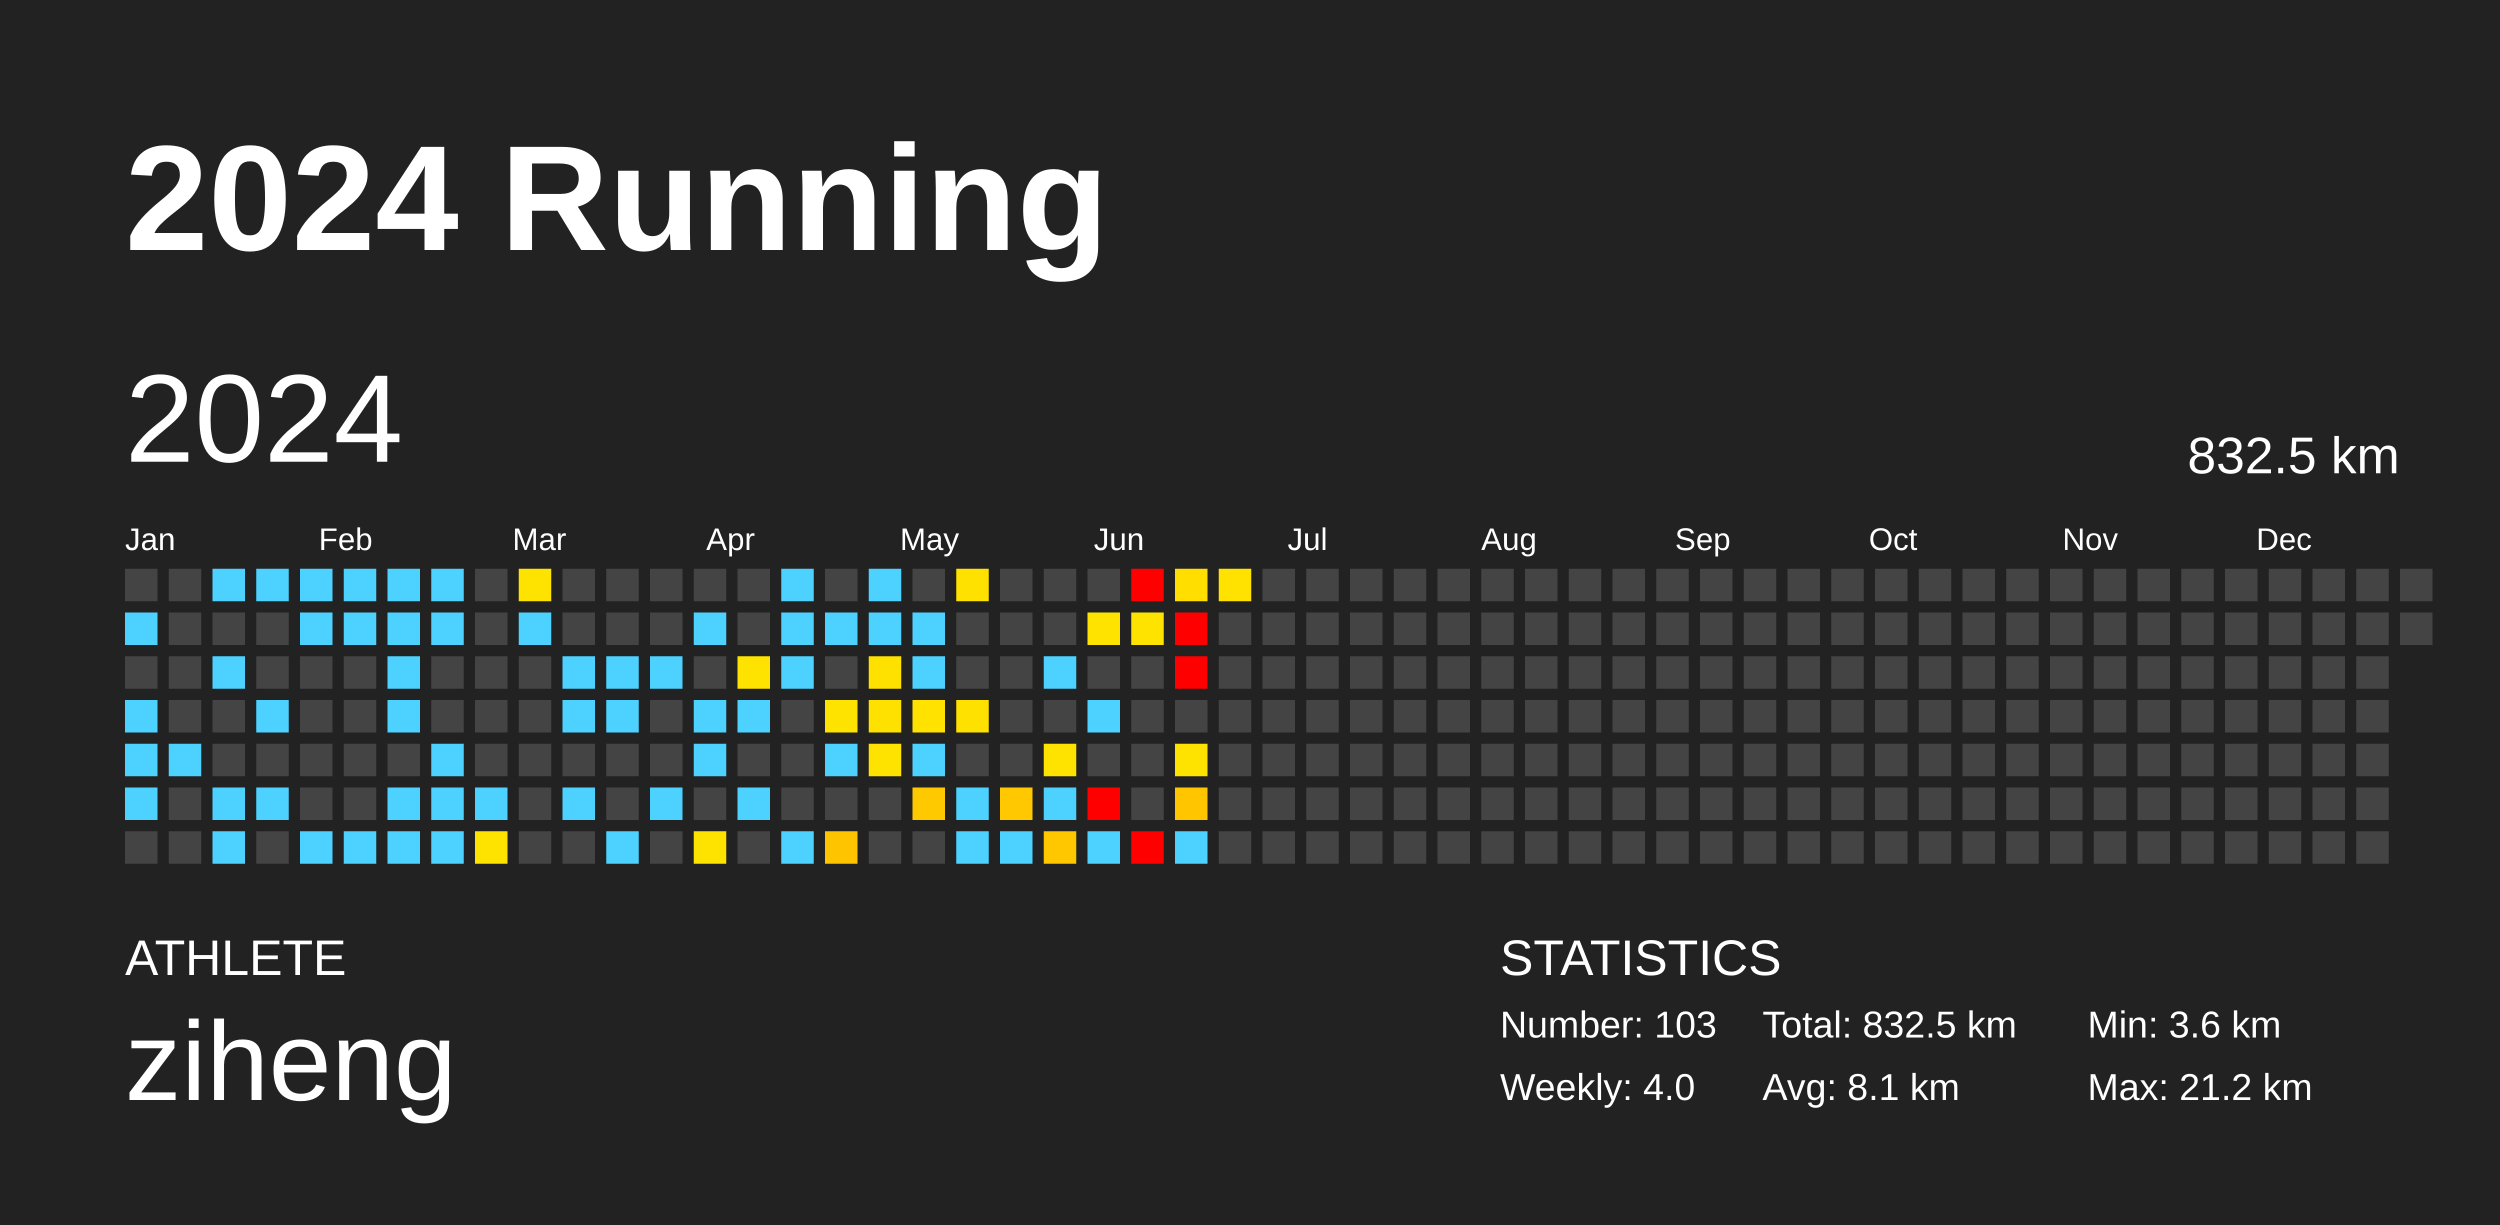
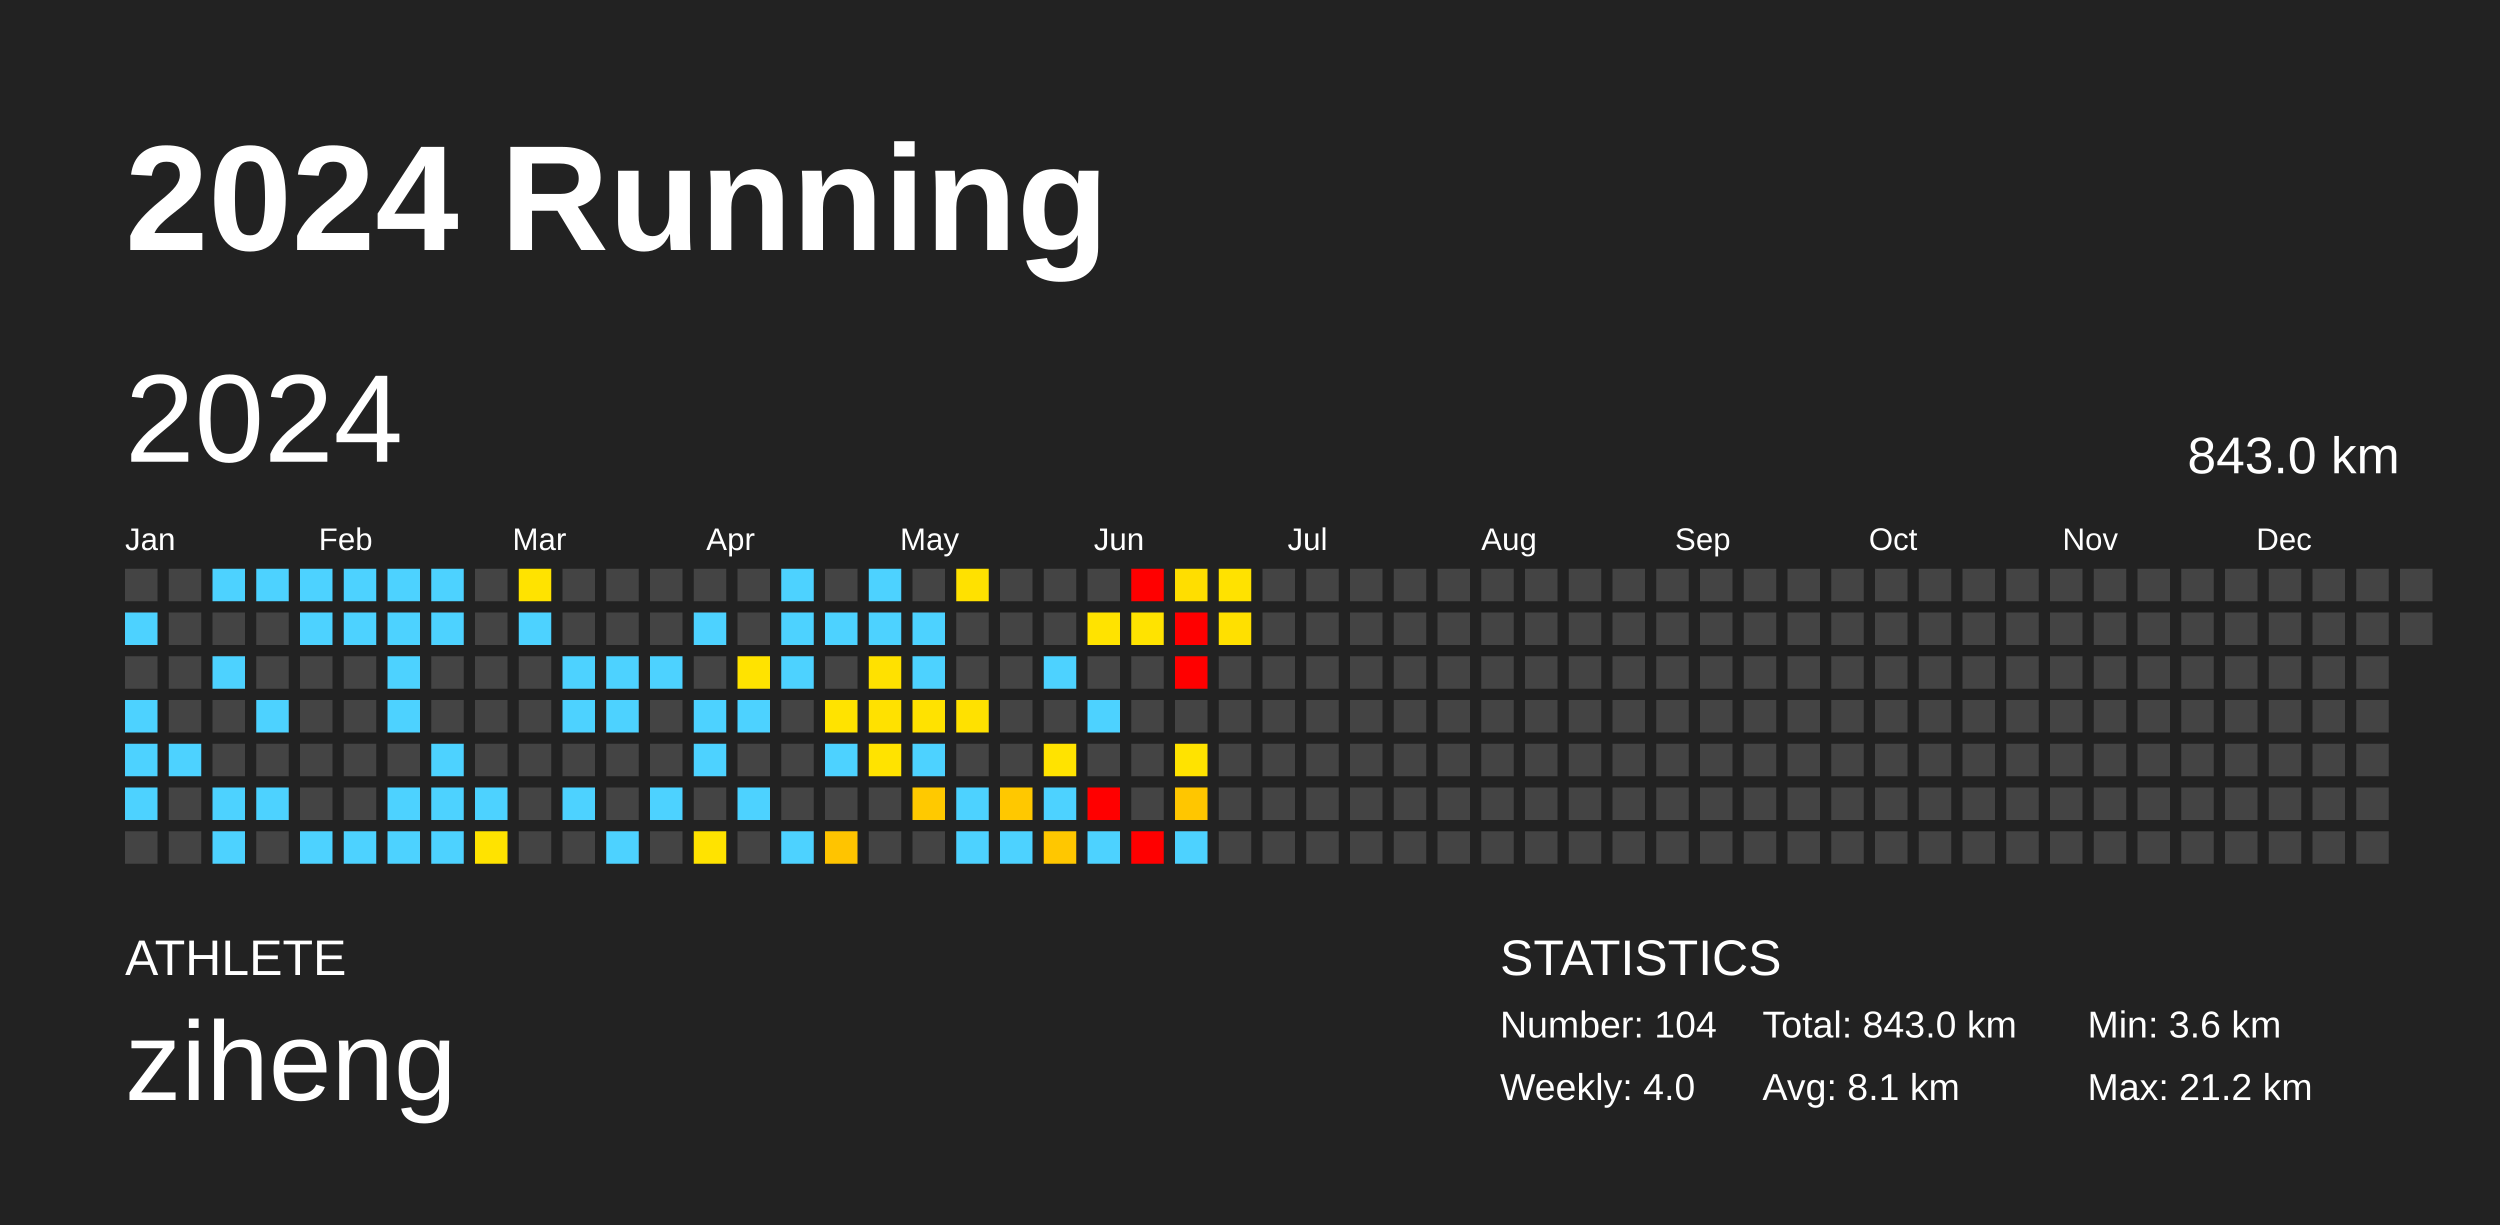
<svg xmlns="http://www.w3.org/2000/svg" baseProfile="full" height="98mm" version="1.1" viewBox="0,0,200,98" width="200mm">
  <defs />
  <rect fill="#222222" height="98" width="200" x="0" y="0" />
  <text fill="#FFFFFF" style="font-size:12px; font-family:Arial; font-weight:bold;" x="10" y="20">2024 Running</text>
  <text fill="#FFFFFF" style="font-size:4px; font-family:Arial" x="10" y="78">ATHLETE</text>
  <text fill="#FFFFFF" style="font-size:9px; font-family:Arial" x="10" y="88">ziheng</text>
  <text fill="#FFFFFF" style="font-size:4px; font-family:Arial" x="120" y="78">STATISTICS</text>
-   <text fill="#FFFFFF" style="font-size:3px; font-family:Arial" x="120" y="83">Number: 103</text>
+   <text fill="#FFFFFF" style="font-size:3px; font-family:Arial" x="120" y="83">Number: 104</text>
  <text fill="#FFFFFF" style="font-size:3px; font-family:Arial" x="120" y="88">Weekly: 4.0</text>
-   <text fill="#FFFFFF" style="font-size:3px; font-family:Arial" x="141" y="83">Total: 832.5 km</text>
+   <text fill="#FFFFFF" style="font-size:3px; font-family:Arial" x="141" y="83">Total: 843.0 km</text>
  <text fill="#FFFFFF" style="font-size:3px; font-family:Arial" x="141" y="88">Avg: 8.1 km</text>
  <text fill="#FFFFFF" style="font-size:3px; font-family:Arial" x="167" y="83">Min: 3.6 km</text>
  <text fill="#FFFFFF" style="font-size:3px; font-family:Arial" x="167" y="88">Max: 21.2 km</text>
  <text dominant-baseline="hanging" fill="#FFFFFF" style="font-size:10.0px; font-family:Arial;" x="10" y="30">2024</text>
-   <text dominant-baseline="hanging" fill="#FFFFFF" style="font-size:4.125px; font-family:Arial;" x="175" y="35">832.5 km</text>
+   <text dominant-baseline="hanging" fill="#FFFFFF" style="font-size:4.125px; font-family:Arial;" x="175" y="35">843.0 km</text>
  <text fill="#FFFFFF" style="font-size:2.5px; font-family:Arial" x="10.0" y="44">Jan</text>
  <text fill="#FFFFFF" style="font-size:2.5px; font-family:Arial" x="25.5" y="44">Feb</text>
  <text fill="#FFFFFF" style="font-size:2.5px; font-family:Arial" x="41.0" y="44">Mar</text>
  <text fill="#FFFFFF" style="font-size:2.5px; font-family:Arial" x="56.5" y="44">Apr</text>
  <text fill="#FFFFFF" style="font-size:2.5px; font-family:Arial" x="72.0" y="44">May</text>
  <text fill="#FFFFFF" style="font-size:2.5px; font-family:Arial" x="87.5" y="44">Jun</text>
  <text fill="#FFFFFF" style="font-size:2.5px; font-family:Arial" x="103.0" y="44">Jul</text>
  <text fill="#FFFFFF" style="font-size:2.5px; font-family:Arial" x="118.5" y="44">Aug</text>
  <text fill="#FFFFFF" style="font-size:2.5px; font-family:Arial" x="134.0" y="44">Sep</text>
  <text fill="#FFFFFF" style="font-size:2.5px; font-family:Arial" x="149.5" y="44">Oct</text>
  <text fill="#FFFFFF" style="font-size:2.5px; font-family:Arial" x="165.0" y="44">Nov</text>
  <text fill="#FFFFFF" style="font-size:2.5px; font-family:Arial" x="180.5" y="44">Dec</text>
  <rect fill="#444444" height="2.6" width="2.6" x="10.0" y="45.5" />
  <rect fill="#4dd2ff" height="2.6" width="2.6" x="10.0" y="49.0" />
  <rect fill="#444444" height="2.6" width="2.6" x="10.0" y="52.5" />
  <rect fill="#4dd2ff" height="2.6" width="2.6" x="10.0" y="56.0" />
  <rect fill="#4dd2ff" height="2.6" width="2.6" x="10.0" y="59.5" />
  <rect fill="#4dd2ff" height="2.6" width="2.6" x="10.0" y="63.0" />
  <rect fill="#444444" height="2.6" width="2.6" x="10.0" y="66.5" />
  <rect fill="#444444" height="2.6" width="2.6" x="13.5" y="45.5" />
  <rect fill="#444444" height="2.6" width="2.6" x="13.5" y="49.0" />
  <rect fill="#444444" height="2.6" width="2.6" x="13.5" y="52.5" />
  <rect fill="#444444" height="2.6" width="2.6" x="13.5" y="56.0" />
  <rect fill="#4dd2ff" height="2.6" width="2.6" x="13.5" y="59.5" />
  <rect fill="#444444" height="2.6" width="2.6" x="13.5" y="63.0" />
  <rect fill="#444444" height="2.6" width="2.6" x="13.5" y="66.5" />
  <rect fill="#4dd2ff" height="2.6" width="2.6" x="17.0" y="45.5" />
  <rect fill="#444444" height="2.6" width="2.6" x="17.0" y="49.0" />
  <rect fill="#4dd2ff" height="2.6" width="2.6" x="17.0" y="52.5" />
  <rect fill="#444444" height="2.6" width="2.6" x="17.0" y="56.0" />
  <rect fill="#444444" height="2.6" width="2.6" x="17.0" y="59.5" />
  <rect fill="#4dd2ff" height="2.6" width="2.6" x="17.0" y="63.0" />
  <rect fill="#4dd2ff" height="2.6" width="2.6" x="17.0" y="66.5" />
  <rect fill="#4dd2ff" height="2.6" width="2.6" x="20.5" y="45.5" />
  <rect fill="#444444" height="2.6" width="2.6" x="20.5" y="49.0" />
  <rect fill="#444444" height="2.6" width="2.6" x="20.5" y="52.5" />
  <rect fill="#4dd2ff" height="2.6" width="2.6" x="20.5" y="56.0" />
  <rect fill="#444444" height="2.6" width="2.6" x="20.5" y="59.5" />
  <rect fill="#4dd2ff" height="2.6" width="2.6" x="20.5" y="63.0" />
  <rect fill="#444444" height="2.6" width="2.6" x="20.5" y="66.5" />
  <rect fill="#4dd2ff" height="2.6" width="2.6" x="24.0" y="45.5" />
  <rect fill="#4dd2ff" height="2.6" width="2.6" x="24.0" y="49.0" />
  <rect fill="#444444" height="2.6" width="2.6" x="24.0" y="52.5" />
  <rect fill="#444444" height="2.6" width="2.6" x="24.0" y="56.0" />
  <rect fill="#444444" height="2.6" width="2.6" x="24.0" y="59.5" />
  <rect fill="#444444" height="2.6" width="2.6" x="24.0" y="63.0" />
  <rect fill="#4dd2ff" height="2.6" width="2.6" x="24.0" y="66.5" />
  <rect fill="#4dd2ff" height="2.6" width="2.6" x="27.5" y="45.5" />
  <rect fill="#4dd2ff" height="2.6" width="2.6" x="27.5" y="49.0" />
  <rect fill="#444444" height="2.6" width="2.6" x="27.5" y="52.5" />
  <rect fill="#444444" height="2.6" width="2.6" x="27.5" y="56.0" />
  <rect fill="#444444" height="2.6" width="2.6" x="27.5" y="59.5" />
  <rect fill="#444444" height="2.6" width="2.6" x="27.5" y="63.0" />
  <rect fill="#4dd2ff" height="2.6" width="2.6" x="27.5" y="66.5" />
  <rect fill="#4dd2ff" height="2.6" width="2.6" x="31.0" y="45.5" />
  <rect fill="#4dd2ff" height="2.6" width="2.6" x="31.0" y="49.0" />
  <rect fill="#4dd2ff" height="2.6" width="2.6" x="31.0" y="52.5" />
  <rect fill="#4dd2ff" height="2.6" width="2.6" x="31.0" y="56.0" />
  <rect fill="#444444" height="2.6" width="2.6" x="31.0" y="59.5" />
  <rect fill="#4dd2ff" height="2.6" width="2.6" x="31.0" y="63.0" />
  <rect fill="#4dd2ff" height="2.6" width="2.6" x="31.0" y="66.5" />
  <rect fill="#4dd2ff" height="2.6" width="2.6" x="34.5" y="45.5" />
  <rect fill="#4dd2ff" height="2.6" width="2.6" x="34.5" y="49.0" />
  <rect fill="#444444" height="2.6" width="2.6" x="34.5" y="52.5" />
  <rect fill="#444444" height="2.6" width="2.6" x="34.5" y="56.0" />
  <rect fill="#4dd2ff" height="2.6" width="2.6" x="34.5" y="59.5" />
  <rect fill="#4dd2ff" height="2.6" width="2.6" x="34.5" y="63.0" />
  <rect fill="#4dd2ff" height="2.6" width="2.6" x="34.5" y="66.5" />
  <rect fill="#444444" height="2.6" width="2.6" x="38.0" y="45.5" />
  <rect fill="#444444" height="2.6" width="2.6" x="38.0" y="49.0" />
  <rect fill="#444444" height="2.6" width="2.6" x="38.0" y="52.5" />
  <rect fill="#444444" height="2.6" width="2.6" x="38.0" y="56.0" />
  <rect fill="#444444" height="2.6" width="2.6" x="38.0" y="59.5" />
  <rect fill="#4dd2ff" height="2.6" width="2.6" x="38.0" y="63.0" />
  <rect fill="#ffe300" height="2.6" width="2.6" x="38.0" y="66.5" />
  <rect fill="#ffe300" height="2.6" width="2.6" x="41.5" y="45.5" />
  <rect fill="#4dd2ff" height="2.6" width="2.6" x="41.5" y="49.0" />
  <rect fill="#444444" height="2.6" width="2.6" x="41.5" y="52.5" />
  <rect fill="#444444" height="2.6" width="2.6" x="41.5" y="56.0" />
  <rect fill="#444444" height="2.6" width="2.6" x="41.5" y="59.5" />
  <rect fill="#444444" height="2.6" width="2.6" x="41.5" y="63.0" />
  <rect fill="#444444" height="2.6" width="2.6" x="41.5" y="66.5" />
  <rect fill="#444444" height="2.6" width="2.6" x="45.0" y="45.5" />
  <rect fill="#444444" height="2.6" width="2.6" x="45.0" y="49.0" />
  <rect fill="#4dd2ff" height="2.6" width="2.6" x="45.0" y="52.5" />
  <rect fill="#4dd2ff" height="2.6" width="2.6" x="45.0" y="56.0" />
  <rect fill="#444444" height="2.6" width="2.6" x="45.0" y="59.5" />
  <rect fill="#4dd2ff" height="2.6" width="2.6" x="45.0" y="63.0" />
  <rect fill="#444444" height="2.6" width="2.6" x="45.0" y="66.5" />
  <rect fill="#444444" height="2.6" width="2.6" x="48.5" y="45.5" />
  <rect fill="#444444" height="2.6" width="2.6" x="48.5" y="49.0" />
  <rect fill="#4dd2ff" height="2.6" width="2.6" x="48.5" y="52.5" />
  <rect fill="#4dd2ff" height="2.6" width="2.6" x="48.5" y="56.0" />
  <rect fill="#444444" height="2.6" width="2.6" x="48.5" y="59.5" />
  <rect fill="#444444" height="2.6" width="2.6" x="48.5" y="63.0" />
  <rect fill="#4dd2ff" height="2.6" width="2.6" x="48.5" y="66.5" />
  <rect fill="#444444" height="2.6" width="2.6" x="52.0" y="45.5" />
  <rect fill="#444444" height="2.6" width="2.6" x="52.0" y="49.0" />
  <rect fill="#4dd2ff" height="2.6" width="2.6" x="52.0" y="52.5" />
  <rect fill="#444444" height="2.6" width="2.6" x="52.0" y="56.0" />
  <rect fill="#444444" height="2.6" width="2.6" x="52.0" y="59.5" />
  <rect fill="#4dd2ff" height="2.6" width="2.6" x="52.0" y="63.0" />
  <rect fill="#444444" height="2.6" width="2.6" x="52.0" y="66.5" />
  <rect fill="#444444" height="2.6" width="2.6" x="55.5" y="45.5" />
  <rect fill="#4dd2ff" height="2.6" width="2.6" x="55.5" y="49.0" />
  <rect fill="#444444" height="2.6" width="2.6" x="55.5" y="52.5" />
  <rect fill="#4dd2ff" height="2.6" width="2.6" x="55.5" y="56.0" />
  <rect fill="#4dd2ff" height="2.6" width="2.6" x="55.5" y="59.5" />
  <rect fill="#444444" height="2.6" width="2.6" x="55.5" y="63.0" />
  <rect fill="#ffe300" height="2.6" width="2.6" x="55.5" y="66.5" />
  <rect fill="#444444" height="2.6" width="2.6" x="59.0" y="45.5" />
  <rect fill="#444444" height="2.6" width="2.6" x="59.0" y="49.0" />
  <rect fill="#ffe300" height="2.6" width="2.6" x="59.0" y="52.5" />
  <rect fill="#4dd2ff" height="2.6" width="2.6" x="59.0" y="56.0" />
  <rect fill="#444444" height="2.6" width="2.6" x="59.0" y="59.5" />
  <rect fill="#4dd2ff" height="2.6" width="2.6" x="59.0" y="63.0" />
  <rect fill="#444444" height="2.6" width="2.6" x="59.0" y="66.5" />
  <rect fill="#4dd2ff" height="2.6" width="2.6" x="62.5" y="45.5" />
  <rect fill="#4dd2ff" height="2.6" width="2.6" x="62.5" y="49.0" />
  <rect fill="#4dd2ff" height="2.6" width="2.6" x="62.5" y="52.5" />
  <rect fill="#444444" height="2.6" width="2.6" x="62.5" y="56.0" />
  <rect fill="#444444" height="2.6" width="2.6" x="62.5" y="59.5" />
  <rect fill="#444444" height="2.6" width="2.6" x="62.5" y="63.0" />
  <rect fill="#4dd2ff" height="2.6" width="2.6" x="62.5" y="66.5" />
  <rect fill="#444444" height="2.6" width="2.6" x="66.0" y="45.5" />
  <rect fill="#4dd2ff" height="2.6" width="2.6" x="66.0" y="49.0" />
  <rect fill="#444444" height="2.6" width="2.6" x="66.0" y="52.5" />
  <rect fill="#ffe300" height="2.6" width="2.6" x="66.0" y="56.0" />
  <rect fill="#4dd2ff" height="2.6" width="2.6" x="66.0" y="59.5" />
  <rect fill="#444444" height="2.6" width="2.6" x="66.0" y="63.0" />
  <rect fill="#ffc400" height="2.6" width="2.6" x="66.0" y="66.5" />
  <rect fill="#4dd2ff" height="2.6" width="2.6" x="69.5" y="45.5" />
  <rect fill="#4dd2ff" height="2.6" width="2.6" x="69.5" y="49.0" />
  <rect fill="#ffe100" height="2.6" width="2.6" x="69.5" y="52.5" />
  <rect fill="#ffe100" height="2.6" width="2.6" x="69.5" y="56.0" />
  <rect fill="#ffe300" height="2.6" width="2.6" x="69.5" y="59.5" />
  <rect fill="#444444" height="2.6" width="2.6" x="69.5" y="63.0" />
  <rect fill="#444444" height="2.6" width="2.6" x="69.5" y="66.5" />
  <rect fill="#444444" height="2.6" width="2.6" x="73.0" y="45.5" />
  <rect fill="#4dd2ff" height="2.6" width="2.6" x="73.0" y="49.0" />
  <rect fill="#4dd2ff" height="2.6" width="2.6" x="73.0" y="52.5" />
  <rect fill="#ffe200" height="2.6" width="2.6" x="73.0" y="56.0" />
  <rect fill="#4dd2ff" height="2.6" width="2.6" x="73.0" y="59.5" />
  <rect fill="#ffc900" height="2.6" width="2.6" x="73.0" y="63.0" />
  <rect fill="#444444" height="2.6" width="2.6" x="73.0" y="66.5" />
  <rect fill="#ffe100" height="2.6" width="2.6" x="76.5" y="45.5" />
  <rect fill="#444444" height="2.6" width="2.6" x="76.5" y="49.0" />
  <rect fill="#444444" height="2.6" width="2.6" x="76.5" y="52.5" />
  <rect fill="#ffe100" height="2.6" width="2.6" x="76.5" y="56.0" />
  <rect fill="#444444" height="2.6" width="2.6" x="76.5" y="59.5" />
  <rect fill="#4dd2ff" height="2.6" width="2.6" x="76.5" y="63.0" />
  <rect fill="#4dd2ff" height="2.6" width="2.6" x="76.5" y="66.5" />
  <rect fill="#444444" height="2.6" width="2.6" x="80.0" y="45.5" />
  <rect fill="#444444" height="2.6" width="2.6" x="80.0" y="49.0" />
  <rect fill="#444444" height="2.6" width="2.6" x="80.0" y="52.5" />
  <rect fill="#444444" height="2.6" width="2.6" x="80.0" y="56.0" />
  <rect fill="#444444" height="2.6" width="2.6" x="80.0" y="59.5" />
  <rect fill="#ffc800" height="2.6" width="2.6" x="80.0" y="63.0" />
  <rect fill="#4dd2ff" height="2.6" width="2.6" x="80.0" y="66.5" />
  <rect fill="#444444" height="2.6" width="2.6" x="83.5" y="45.5" />
  <rect fill="#444444" height="2.6" width="2.6" x="83.5" y="49.0" />
  <rect fill="#4dd2ff" height="2.6" width="2.6" x="83.5" y="52.5" />
  <rect fill="#444444" height="2.6" width="2.6" x="83.5" y="56.0" />
  <rect fill="#ffe300" height="2.6" width="2.6" x="83.5" y="59.5" />
  <rect fill="#4dd2ff" height="2.6" width="2.6" x="83.5" y="63.0" />
  <rect fill="#ffc700" height="2.6" width="2.6" x="83.5" y="66.5" />
  <rect fill="#444444" height="2.6" width="2.6" x="87.0" y="45.5" />
  <rect fill="#ffe300" height="2.6" width="2.6" x="87.0" y="49.0" />
  <rect fill="#444444" height="2.6" width="2.6" x="87.0" y="52.5" />
  <rect fill="#4dd2ff" height="2.6" width="2.6" x="87.0" y="56.0" />
  <rect fill="#444444" height="2.6" width="2.6" x="87.0" y="59.5" />
  <rect fill="red" height="2.6" width="2.6" x="87.0" y="63.0" />
  <rect fill="#4dd2ff" height="2.6" width="2.6" x="87.0" y="66.5" />
  <rect fill="red" height="2.6" width="2.6" x="90.5" y="45.5" />
  <rect fill="#ffe300" height="2.6" width="2.6" x="90.5" y="49.0" />
  <rect fill="#444444" height="2.6" width="2.6" x="90.5" y="52.5" />
  <rect fill="#444444" height="2.6" width="2.6" x="90.5" y="56.0" />
  <rect fill="#444444" height="2.6" width="2.6" x="90.5" y="59.5" />
  <rect fill="#444444" height="2.6" width="2.6" x="90.5" y="63.0" />
  <rect fill="red" height="2.6" width="2.6" x="90.5" y="66.5" />
  <rect fill="#ffde00" height="2.6" width="2.6" x="94.0" y="45.5" />
  <rect fill="red" height="2.6" width="2.6" x="94.0" y="49.0" />
  <rect fill="red" height="2.6" width="2.6" x="94.0" y="52.5" />
  <rect fill="#444444" height="2.6" width="2.6" x="94.0" y="56.0" />
  <rect fill="#ffe300" height="2.6" width="2.6" x="94.0" y="59.5" />
  <rect fill="#ffc600" height="2.6" width="2.6" x="94.0" y="63.0" />
  <rect fill="#4dd2ff" height="2.6" width="2.6" x="94.0" y="66.5" />
  <rect fill="#ffe200" height="2.6" width="2.6" x="97.5" y="45.5" />
-   <rect fill="#444444" height="2.6" width="2.6" x="97.5" y="49.0" />
+   <rect fill="#ffe000" height="2.6" width="2.6" x="97.5" y="49.0" />
  <rect fill="#444444" height="2.6" width="2.6" x="97.5" y="52.5" />
  <rect fill="#444444" height="2.6" width="2.6" x="97.5" y="56.0" />
  <rect fill="#444444" height="2.6" width="2.6" x="97.5" y="59.5" />
  <rect fill="#444444" height="2.6" width="2.6" x="97.5" y="63.0" />
  <rect fill="#444444" height="2.6" width="2.6" x="97.5" y="66.5" />
  <rect fill="#444444" height="2.6" width="2.6" x="101.0" y="45.5" />
  <rect fill="#444444" height="2.6" width="2.6" x="101.0" y="49.0" />
  <rect fill="#444444" height="2.6" width="2.6" x="101.0" y="52.5" />
  <rect fill="#444444" height="2.6" width="2.6" x="101.0" y="56.0" />
  <rect fill="#444444" height="2.6" width="2.6" x="101.0" y="59.5" />
  <rect fill="#444444" height="2.6" width="2.6" x="101.0" y="63.0" />
  <rect fill="#444444" height="2.6" width="2.6" x="101.0" y="66.5" />
  <rect fill="#444444" height="2.6" width="2.6" x="104.5" y="45.5" />
  <rect fill="#444444" height="2.6" width="2.6" x="104.5" y="49.0" />
  <rect fill="#444444" height="2.6" width="2.6" x="104.5" y="52.5" />
  <rect fill="#444444" height="2.6" width="2.6" x="104.5" y="56.0" />
  <rect fill="#444444" height="2.6" width="2.6" x="104.5" y="59.5" />
  <rect fill="#444444" height="2.6" width="2.6" x="104.5" y="63.0" />
  <rect fill="#444444" height="2.6" width="2.6" x="104.5" y="66.5" />
  <rect fill="#444444" height="2.6" width="2.6" x="108.0" y="45.5" />
  <rect fill="#444444" height="2.6" width="2.6" x="108.0" y="49.0" />
  <rect fill="#444444" height="2.6" width="2.6" x="108.0" y="52.5" />
  <rect fill="#444444" height="2.6" width="2.6" x="108.0" y="56.0" />
  <rect fill="#444444" height="2.6" width="2.6" x="108.0" y="59.5" />
  <rect fill="#444444" height="2.6" width="2.6" x="108.0" y="63.0" />
  <rect fill="#444444" height="2.6" width="2.6" x="108.0" y="66.5" />
  <rect fill="#444444" height="2.6" width="2.6" x="111.5" y="45.5" />
  <rect fill="#444444" height="2.6" width="2.6" x="111.5" y="49.0" />
  <rect fill="#444444" height="2.6" width="2.6" x="111.5" y="52.5" />
  <rect fill="#444444" height="2.6" width="2.6" x="111.5" y="56.0" />
  <rect fill="#444444" height="2.6" width="2.6" x="111.5" y="59.5" />
  <rect fill="#444444" height="2.6" width="2.6" x="111.5" y="63.0" />
  <rect fill="#444444" height="2.6" width="2.6" x="111.5" y="66.5" />
  <rect fill="#444444" height="2.6" width="2.6" x="115.0" y="45.5" />
  <rect fill="#444444" height="2.6" width="2.6" x="115.0" y="49.0" />
  <rect fill="#444444" height="2.6" width="2.6" x="115.0" y="52.5" />
  <rect fill="#444444" height="2.6" width="2.6" x="115.0" y="56.0" />
  <rect fill="#444444" height="2.6" width="2.6" x="115.0" y="59.5" />
  <rect fill="#444444" height="2.6" width="2.6" x="115.0" y="63.0" />
  <rect fill="#444444" height="2.6" width="2.6" x="115.0" y="66.5" />
  <rect fill="#444444" height="2.6" width="2.6" x="118.5" y="45.5" />
  <rect fill="#444444" height="2.6" width="2.6" x="118.5" y="49.0" />
  <rect fill="#444444" height="2.6" width="2.6" x="118.5" y="52.5" />
  <rect fill="#444444" height="2.6" width="2.6" x="118.5" y="56.0" />
  <rect fill="#444444" height="2.6" width="2.6" x="118.5" y="59.5" />
  <rect fill="#444444" height="2.6" width="2.6" x="118.5" y="63.0" />
  <rect fill="#444444" height="2.6" width="2.6" x="118.5" y="66.5" />
  <rect fill="#444444" height="2.6" width="2.6" x="122.0" y="45.5" />
  <rect fill="#444444" height="2.6" width="2.6" x="122.0" y="49.0" />
  <rect fill="#444444" height="2.6" width="2.6" x="122.0" y="52.5" />
  <rect fill="#444444" height="2.6" width="2.6" x="122.0" y="56.0" />
  <rect fill="#444444" height="2.6" width="2.6" x="122.0" y="59.5" />
  <rect fill="#444444" height="2.6" width="2.6" x="122.0" y="63.0" />
  <rect fill="#444444" height="2.6" width="2.6" x="122.0" y="66.5" />
  <rect fill="#444444" height="2.6" width="2.6" x="125.5" y="45.5" />
  <rect fill="#444444" height="2.6" width="2.6" x="125.5" y="49.0" />
  <rect fill="#444444" height="2.6" width="2.6" x="125.5" y="52.5" />
  <rect fill="#444444" height="2.6" width="2.6" x="125.5" y="56.0" />
  <rect fill="#444444" height="2.6" width="2.6" x="125.5" y="59.5" />
  <rect fill="#444444" height="2.6" width="2.6" x="125.5" y="63.0" />
  <rect fill="#444444" height="2.6" width="2.6" x="125.5" y="66.5" />
  <rect fill="#444444" height="2.6" width="2.6" x="129.0" y="45.5" />
  <rect fill="#444444" height="2.6" width="2.6" x="129.0" y="49.0" />
  <rect fill="#444444" height="2.6" width="2.6" x="129.0" y="52.5" />
  <rect fill="#444444" height="2.6" width="2.6" x="129.0" y="56.0" />
  <rect fill="#444444" height="2.6" width="2.6" x="129.0" y="59.5" />
  <rect fill="#444444" height="2.6" width="2.6" x="129.0" y="63.0" />
  <rect fill="#444444" height="2.6" width="2.6" x="129.0" y="66.5" />
  <rect fill="#444444" height="2.6" width="2.6" x="132.5" y="45.5" />
  <rect fill="#444444" height="2.6" width="2.6" x="132.5" y="49.0" />
  <rect fill="#444444" height="2.6" width="2.6" x="132.5" y="52.5" />
  <rect fill="#444444" height="2.6" width="2.6" x="132.5" y="56.0" />
  <rect fill="#444444" height="2.6" width="2.6" x="132.5" y="59.5" />
  <rect fill="#444444" height="2.6" width="2.6" x="132.5" y="63.0" />
  <rect fill="#444444" height="2.6" width="2.6" x="132.5" y="66.5" />
  <rect fill="#444444" height="2.6" width="2.6" x="136.0" y="45.5" />
  <rect fill="#444444" height="2.6" width="2.6" x="136.0" y="49.0" />
  <rect fill="#444444" height="2.6" width="2.6" x="136.0" y="52.5" />
  <rect fill="#444444" height="2.6" width="2.6" x="136.0" y="56.0" />
  <rect fill="#444444" height="2.6" width="2.6" x="136.0" y="59.5" />
  <rect fill="#444444" height="2.6" width="2.6" x="136.0" y="63.0" />
  <rect fill="#444444" height="2.6" width="2.6" x="136.0" y="66.5" />
  <rect fill="#444444" height="2.6" width="2.6" x="139.5" y="45.5" />
  <rect fill="#444444" height="2.6" width="2.6" x="139.5" y="49.0" />
  <rect fill="#444444" height="2.6" width="2.6" x="139.5" y="52.5" />
  <rect fill="#444444" height="2.6" width="2.6" x="139.5" y="56.0" />
  <rect fill="#444444" height="2.6" width="2.6" x="139.5" y="59.5" />
  <rect fill="#444444" height="2.6" width="2.6" x="139.5" y="63.0" />
  <rect fill="#444444" height="2.6" width="2.6" x="139.5" y="66.5" />
  <rect fill="#444444" height="2.6" width="2.6" x="143.0" y="45.5" />
  <rect fill="#444444" height="2.6" width="2.6" x="143.0" y="49.0" />
  <rect fill="#444444" height="2.6" width="2.6" x="143.0" y="52.5" />
  <rect fill="#444444" height="2.6" width="2.6" x="143.0" y="56.0" />
  <rect fill="#444444" height="2.6" width="2.6" x="143.0" y="59.5" />
  <rect fill="#444444" height="2.6" width="2.6" x="143.0" y="63.0" />
  <rect fill="#444444" height="2.6" width="2.6" x="143.0" y="66.5" />
  <rect fill="#444444" height="2.6" width="2.6" x="146.5" y="45.5" />
  <rect fill="#444444" height="2.6" width="2.6" x="146.5" y="49.0" />
  <rect fill="#444444" height="2.6" width="2.6" x="146.5" y="52.5" />
  <rect fill="#444444" height="2.6" width="2.6" x="146.5" y="56.0" />
  <rect fill="#444444" height="2.6" width="2.6" x="146.5" y="59.5" />
  <rect fill="#444444" height="2.6" width="2.6" x="146.5" y="63.0" />
  <rect fill="#444444" height="2.6" width="2.6" x="146.5" y="66.5" />
  <rect fill="#444444" height="2.6" width="2.6" x="150.0" y="45.5" />
  <rect fill="#444444" height="2.6" width="2.6" x="150.0" y="49.0" />
  <rect fill="#444444" height="2.6" width="2.6" x="150.0" y="52.5" />
  <rect fill="#444444" height="2.6" width="2.6" x="150.0" y="56.0" />
  <rect fill="#444444" height="2.6" width="2.6" x="150.0" y="59.5" />
  <rect fill="#444444" height="2.6" width="2.6" x="150.0" y="63.0" />
  <rect fill="#444444" height="2.6" width="2.6" x="150.0" y="66.5" />
  <rect fill="#444444" height="2.6" width="2.6" x="153.5" y="45.5" />
  <rect fill="#444444" height="2.6" width="2.6" x="153.5" y="49.0" />
  <rect fill="#444444" height="2.6" width="2.6" x="153.5" y="52.5" />
  <rect fill="#444444" height="2.6" width="2.6" x="153.5" y="56.0" />
  <rect fill="#444444" height="2.6" width="2.6" x="153.5" y="59.5" />
  <rect fill="#444444" height="2.6" width="2.6" x="153.5" y="63.0" />
  <rect fill="#444444" height="2.6" width="2.6" x="153.5" y="66.5" />
  <rect fill="#444444" height="2.6" width="2.6" x="157.0" y="45.5" />
  <rect fill="#444444" height="2.6" width="2.6" x="157.0" y="49.0" />
  <rect fill="#444444" height="2.6" width="2.6" x="157.0" y="52.5" />
  <rect fill="#444444" height="2.6" width="2.6" x="157.0" y="56.0" />
  <rect fill="#444444" height="2.6" width="2.6" x="157.0" y="59.5" />
  <rect fill="#444444" height="2.6" width="2.6" x="157.0" y="63.0" />
  <rect fill="#444444" height="2.6" width="2.6" x="157.0" y="66.5" />
  <rect fill="#444444" height="2.6" width="2.6" x="160.5" y="45.5" />
  <rect fill="#444444" height="2.6" width="2.6" x="160.5" y="49.0" />
  <rect fill="#444444" height="2.6" width="2.6" x="160.5" y="52.5" />
  <rect fill="#444444" height="2.6" width="2.6" x="160.5" y="56.0" />
  <rect fill="#444444" height="2.6" width="2.6" x="160.5" y="59.5" />
  <rect fill="#444444" height="2.6" width="2.6" x="160.5" y="63.0" />
  <rect fill="#444444" height="2.6" width="2.6" x="160.5" y="66.5" />
  <rect fill="#444444" height="2.6" width="2.6" x="164.0" y="45.5" />
  <rect fill="#444444" height="2.6" width="2.6" x="164.0" y="49.0" />
  <rect fill="#444444" height="2.6" width="2.6" x="164.0" y="52.5" />
  <rect fill="#444444" height="2.6" width="2.6" x="164.0" y="56.0" />
  <rect fill="#444444" height="2.6" width="2.6" x="164.0" y="59.5" />
  <rect fill="#444444" height="2.6" width="2.6" x="164.0" y="63.0" />
  <rect fill="#444444" height="2.6" width="2.6" x="164.0" y="66.5" />
  <rect fill="#444444" height="2.6" width="2.6" x="167.5" y="45.5" />
  <rect fill="#444444" height="2.6" width="2.6" x="167.5" y="49.0" />
  <rect fill="#444444" height="2.6" width="2.6" x="167.5" y="52.5" />
  <rect fill="#444444" height="2.6" width="2.6" x="167.5" y="56.0" />
  <rect fill="#444444" height="2.6" width="2.6" x="167.5" y="59.5" />
  <rect fill="#444444" height="2.6" width="2.6" x="167.5" y="63.0" />
  <rect fill="#444444" height="2.6" width="2.6" x="167.5" y="66.5" />
  <rect fill="#444444" height="2.6" width="2.6" x="171.0" y="45.5" />
  <rect fill="#444444" height="2.6" width="2.6" x="171.0" y="49.0" />
  <rect fill="#444444" height="2.6" width="2.6" x="171.0" y="52.5" />
  <rect fill="#444444" height="2.6" width="2.6" x="171.0" y="56.0" />
  <rect fill="#444444" height="2.6" width="2.6" x="171.0" y="59.5" />
  <rect fill="#444444" height="2.6" width="2.6" x="171.0" y="63.0" />
  <rect fill="#444444" height="2.6" width="2.6" x="171.0" y="66.5" />
  <rect fill="#444444" height="2.6" width="2.6" x="174.5" y="45.5" />
  <rect fill="#444444" height="2.6" width="2.6" x="174.5" y="49.0" />
  <rect fill="#444444" height="2.6" width="2.6" x="174.5" y="52.5" />
  <rect fill="#444444" height="2.6" width="2.6" x="174.5" y="56.0" />
  <rect fill="#444444" height="2.6" width="2.6" x="174.5" y="59.5" />
  <rect fill="#444444" height="2.6" width="2.6" x="174.5" y="63.0" />
  <rect fill="#444444" height="2.6" width="2.6" x="174.5" y="66.5" />
  <rect fill="#444444" height="2.6" width="2.6" x="178.0" y="45.5" />
  <rect fill="#444444" height="2.6" width="2.6" x="178.0" y="49.0" />
  <rect fill="#444444" height="2.6" width="2.6" x="178.0" y="52.5" />
  <rect fill="#444444" height="2.6" width="2.6" x="178.0" y="56.0" />
  <rect fill="#444444" height="2.6" width="2.6" x="178.0" y="59.5" />
  <rect fill="#444444" height="2.6" width="2.6" x="178.0" y="63.0" />
  <rect fill="#444444" height="2.6" width="2.6" x="178.0" y="66.5" />
  <rect fill="#444444" height="2.6" width="2.6" x="181.5" y="45.5" />
  <rect fill="#444444" height="2.6" width="2.6" x="181.5" y="49.0" />
  <rect fill="#444444" height="2.6" width="2.6" x="181.5" y="52.5" />
  <rect fill="#444444" height="2.6" width="2.6" x="181.5" y="56.0" />
  <rect fill="#444444" height="2.6" width="2.6" x="181.5" y="59.5" />
  <rect fill="#444444" height="2.6" width="2.6" x="181.5" y="63.0" />
  <rect fill="#444444" height="2.6" width="2.6" x="181.5" y="66.5" />
  <rect fill="#444444" height="2.6" width="2.6" x="185.0" y="45.5" />
  <rect fill="#444444" height="2.6" width="2.6" x="185.0" y="49.0" />
  <rect fill="#444444" height="2.6" width="2.6" x="185.0" y="52.5" />
  <rect fill="#444444" height="2.6" width="2.6" x="185.0" y="56.0" />
  <rect fill="#444444" height="2.6" width="2.6" x="185.0" y="59.5" />
  <rect fill="#444444" height="2.6" width="2.6" x="185.0" y="63.0" />
  <rect fill="#444444" height="2.6" width="2.6" x="185.0" y="66.5" />
  <rect fill="#444444" height="2.6" width="2.6" x="188.5" y="45.5" />
  <rect fill="#444444" height="2.6" width="2.6" x="188.5" y="49.0" />
  <rect fill="#444444" height="2.6" width="2.6" x="188.5" y="52.5" />
  <rect fill="#444444" height="2.6" width="2.6" x="188.5" y="56.0" />
  <rect fill="#444444" height="2.6" width="2.6" x="188.5" y="59.5" />
  <rect fill="#444444" height="2.6" width="2.6" x="188.5" y="63.0" />
  <rect fill="#444444" height="2.6" width="2.6" x="188.5" y="66.5" />
  <rect fill="#444444" height="2.6" width="2.6" x="192.0" y="45.5" />
  <rect fill="#444444" height="2.6" width="2.6" x="192.0" y="49.0" />
</svg>
